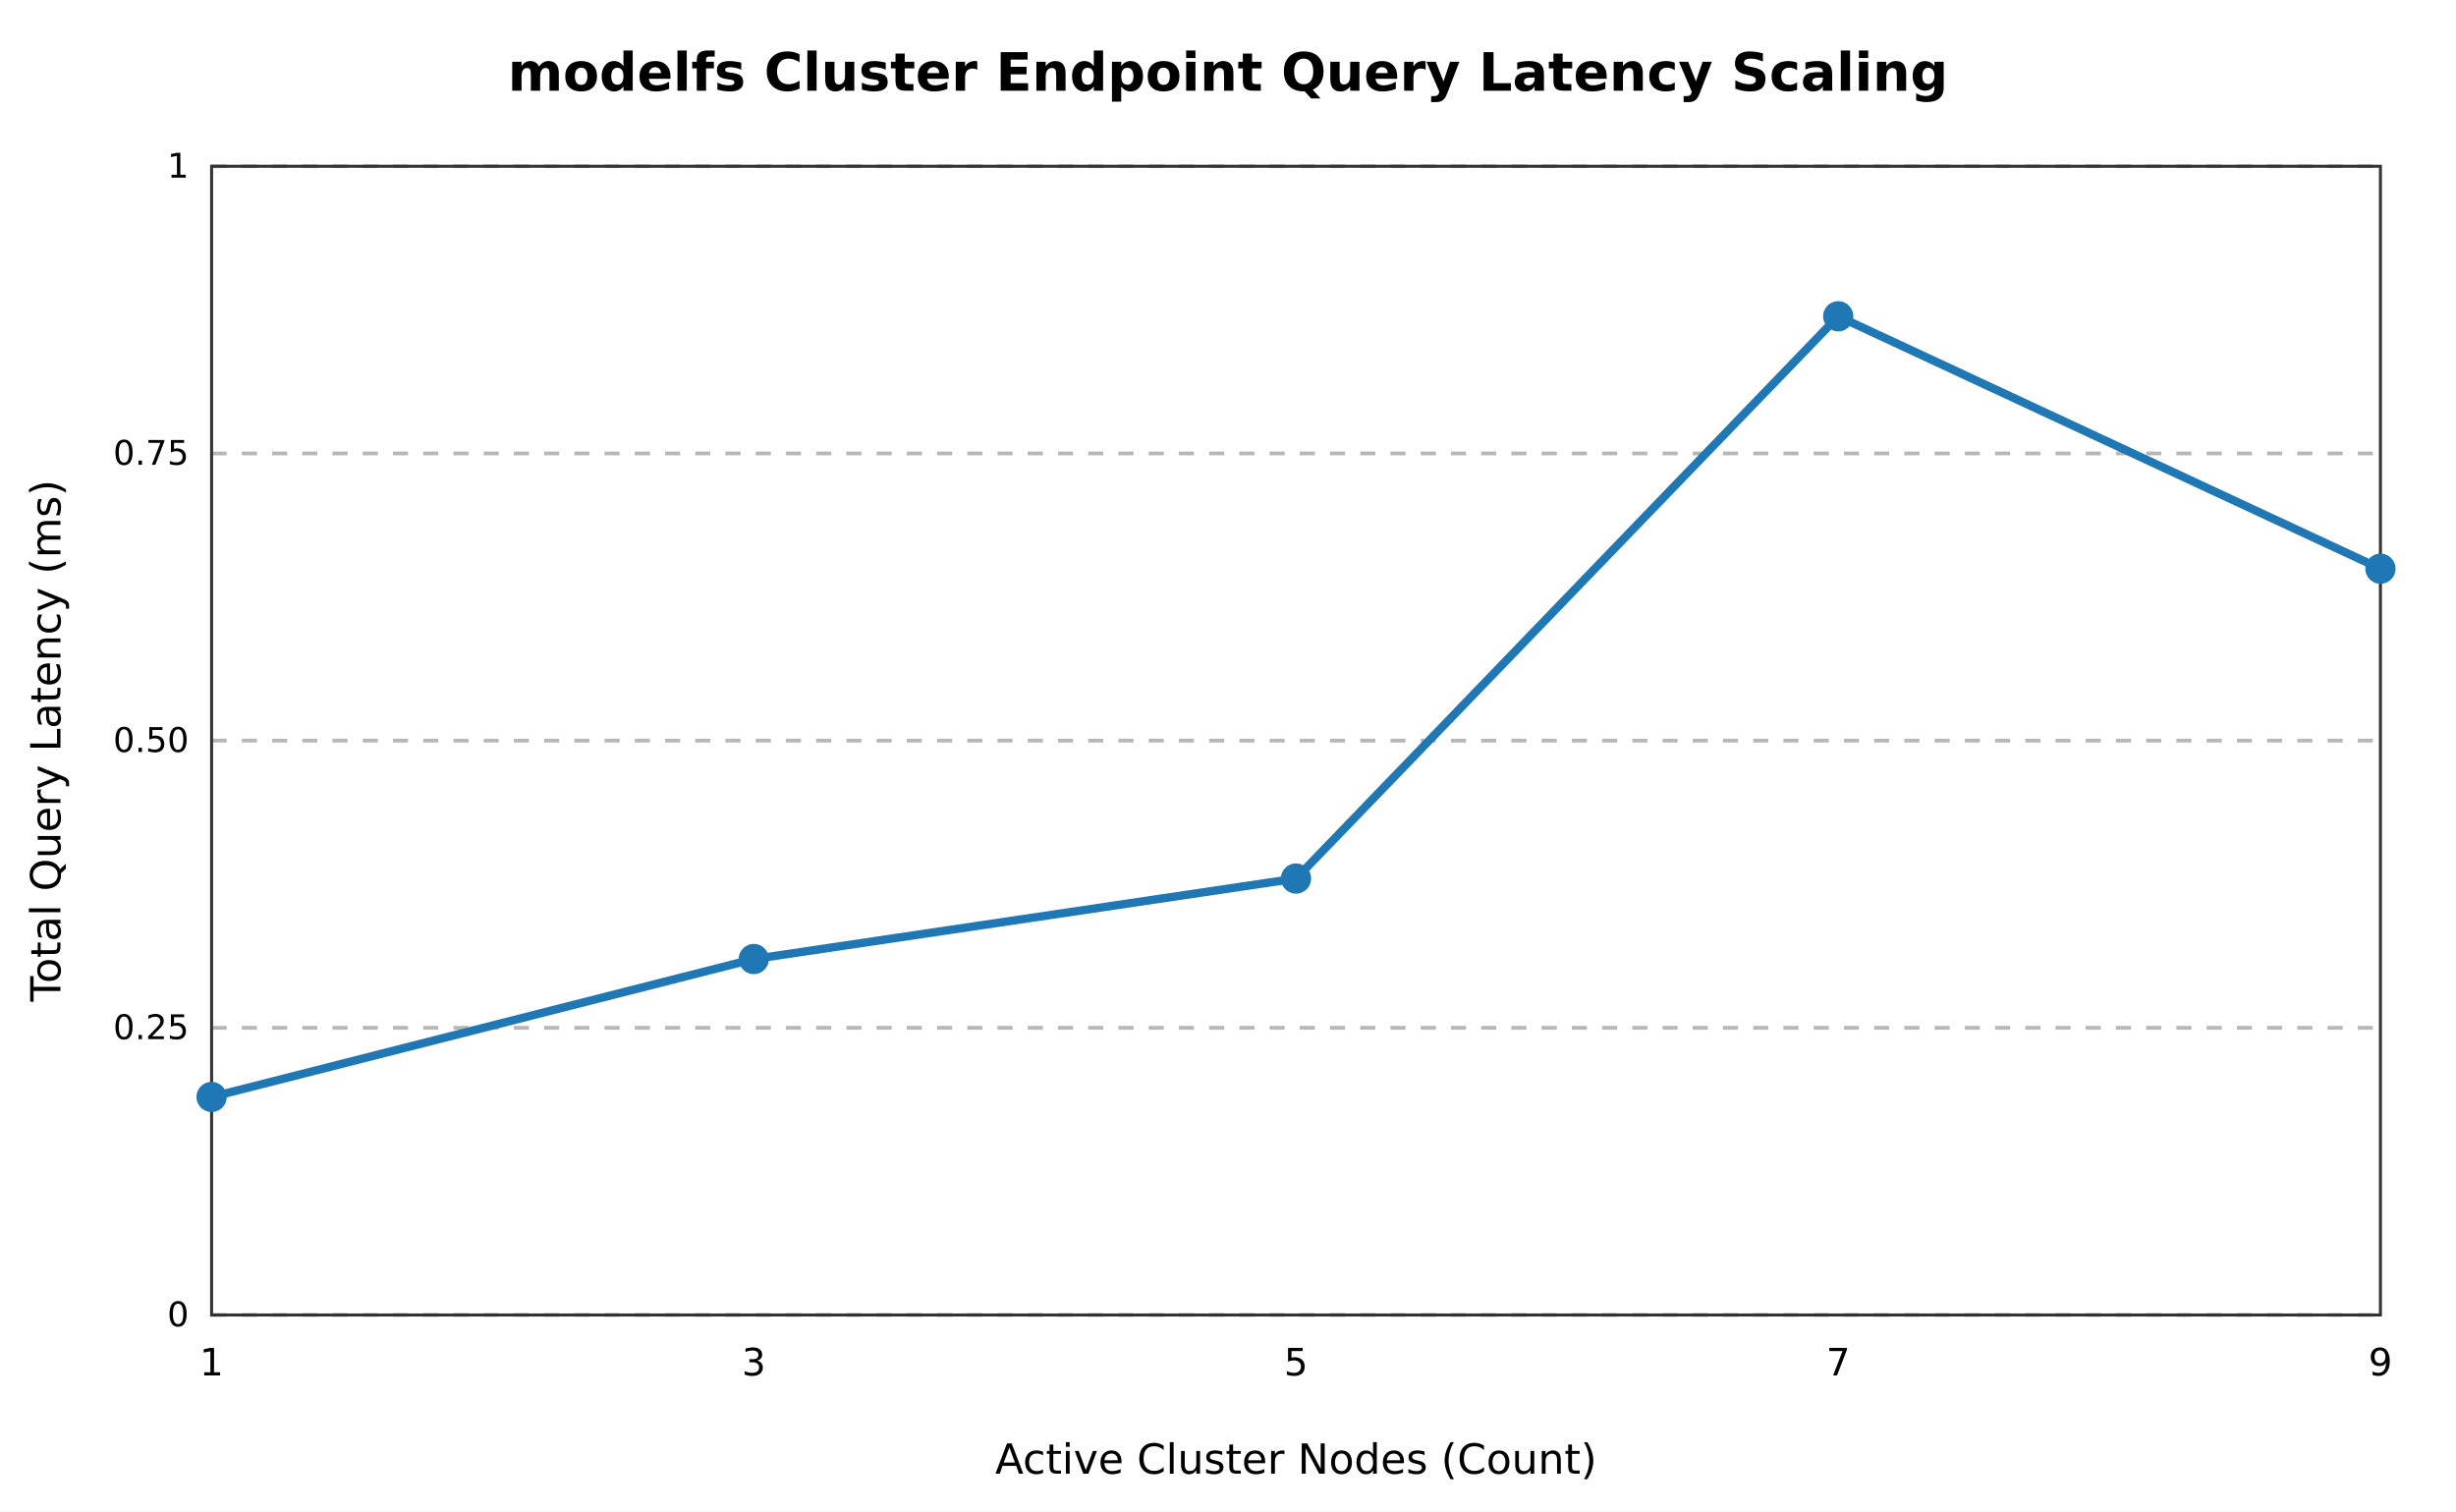
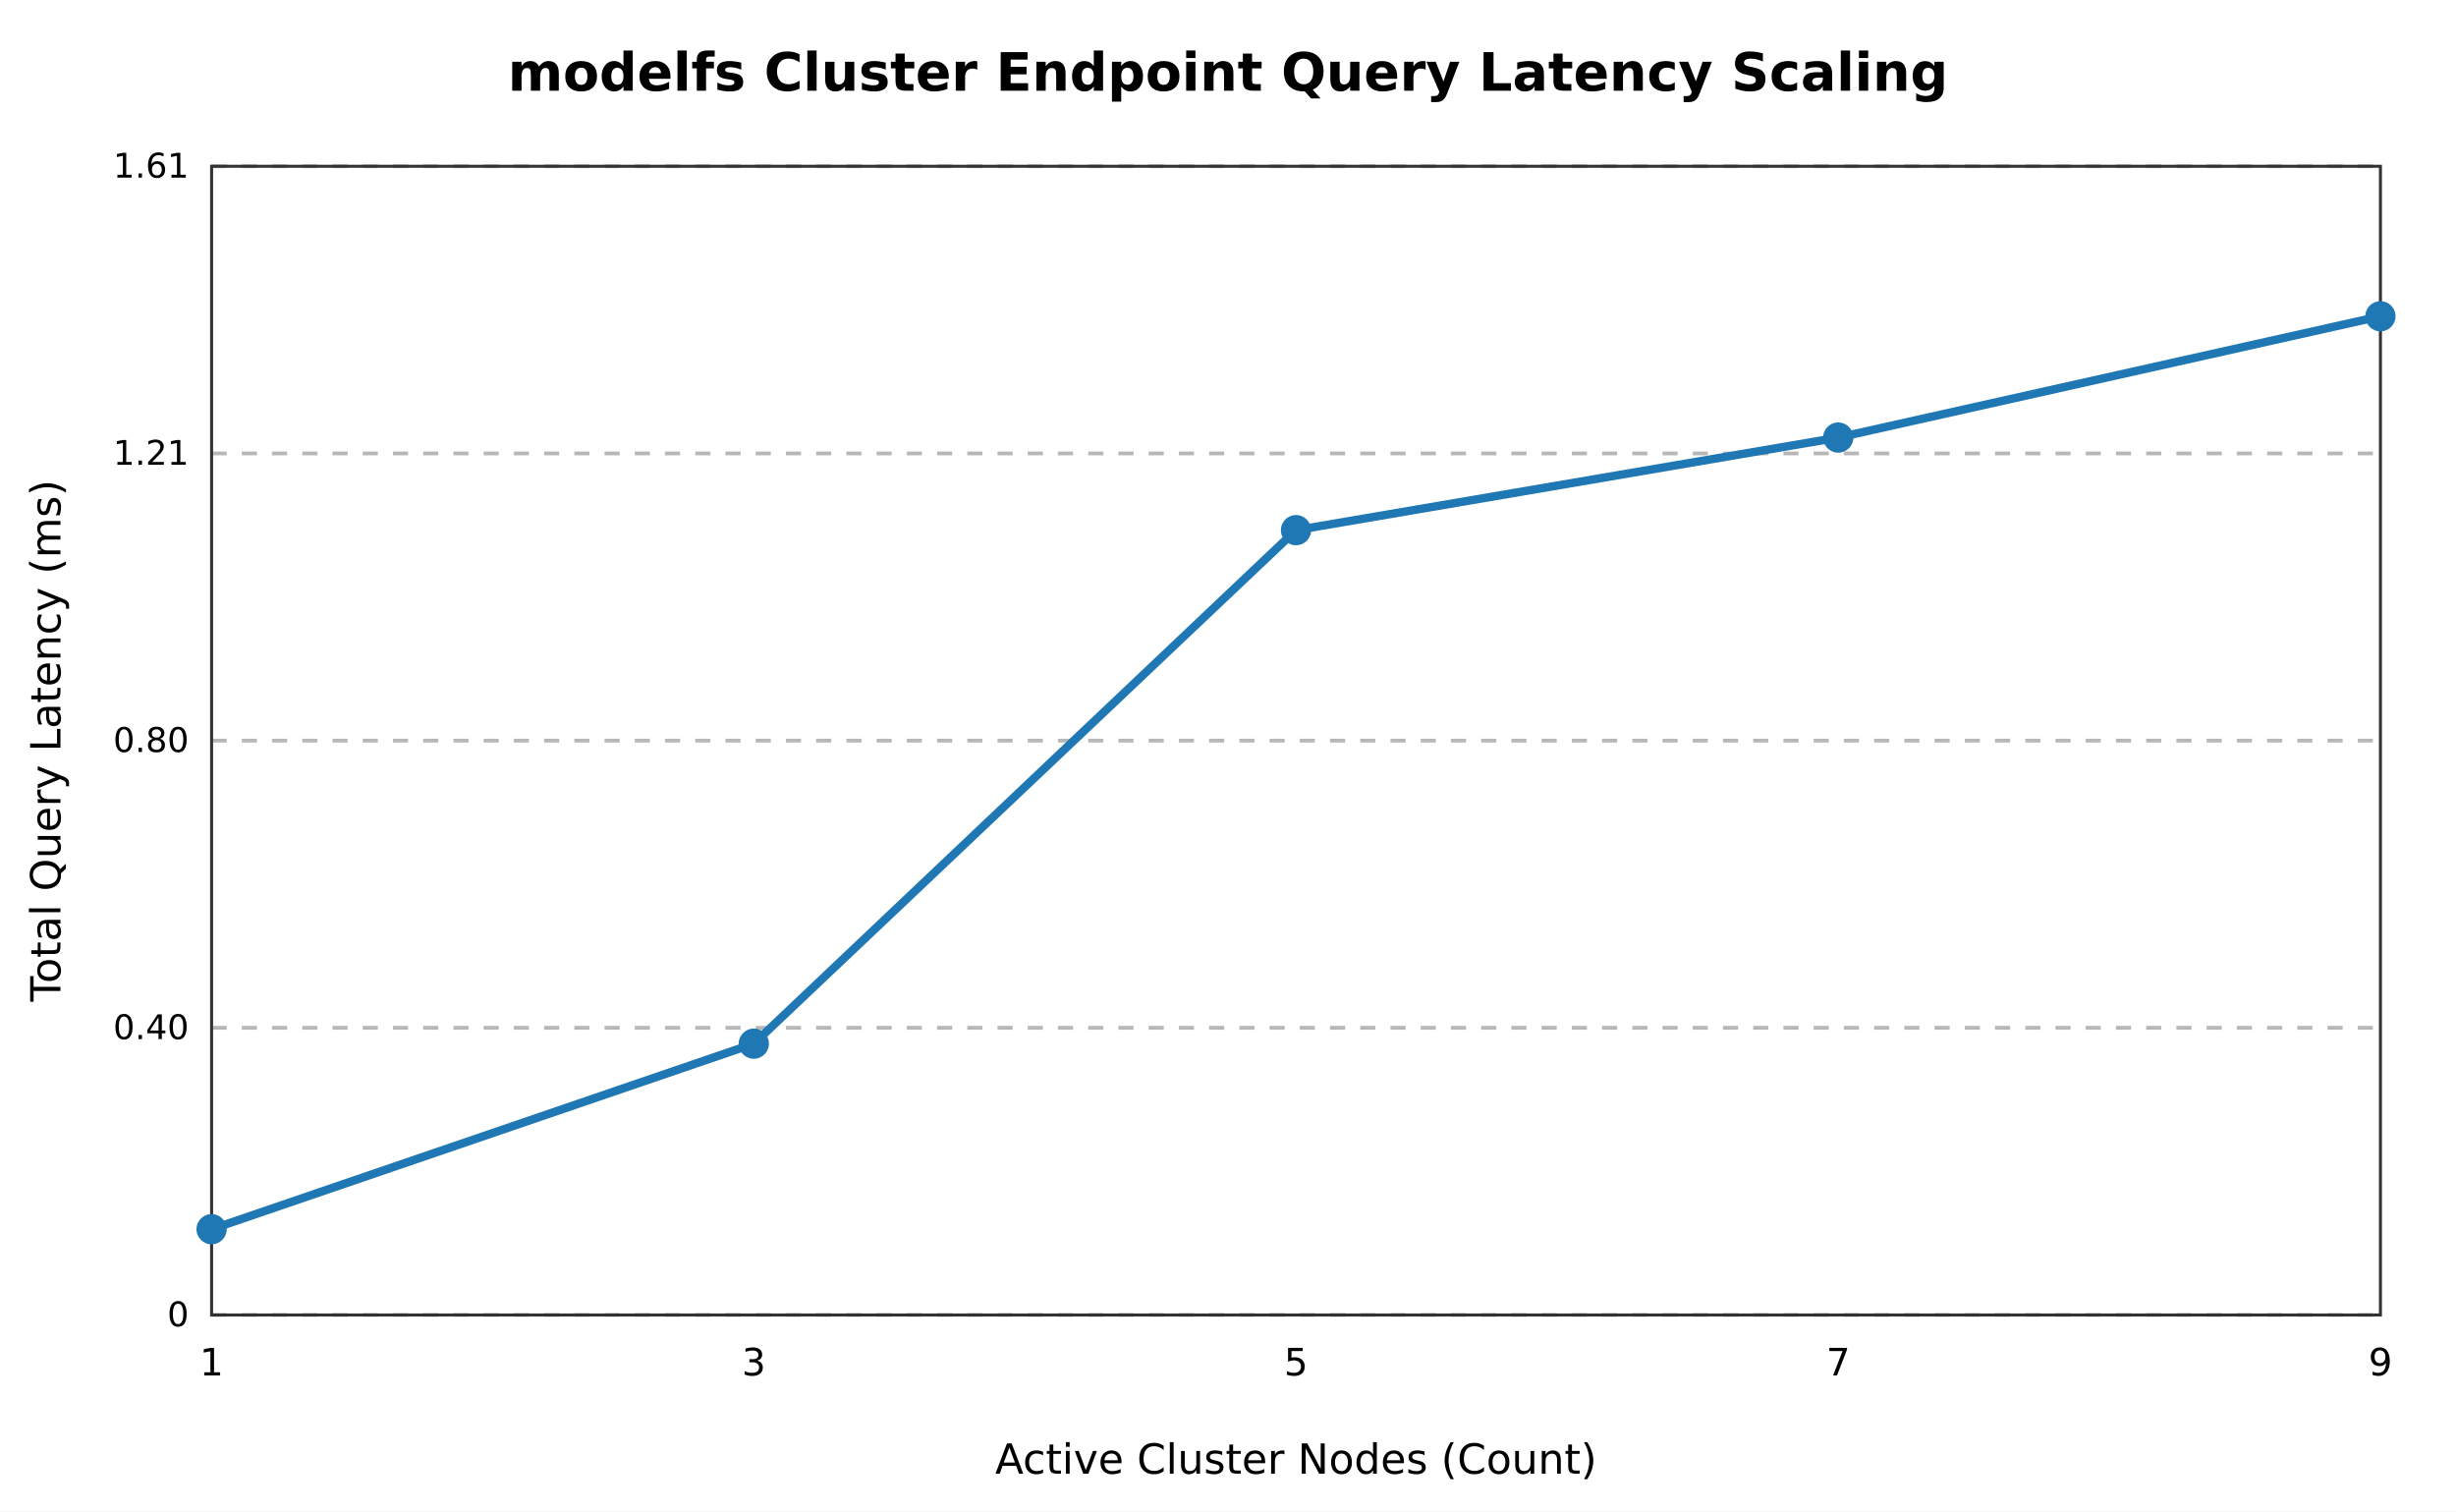
<svg xmlns="http://www.w3.org/2000/svg" width="650" height="400" viewBox="0 0 650 400">
  <rect width="650" height="400" fill="#ffffff" />
  <text x="325.0" y="24" text-anchor="middle" font-family="DejaVu Sans, sans-serif" font-size="14" font-weight="bold">modelfs Cluster Endpoint Query Latency Scaling</text>
  <text x="343.0" y="390" text-anchor="middle" font-family="DejaVu Sans, sans-serif" font-size="11">Active Cluster Nodes (Count)</text>
  <text x="16" y="196.0" text-anchor="middle" transform="rotate(-90 16 196.0)" font-family="DejaVu Sans, sans-serif" font-size="11">Total Query Latency (ms)</text>
  <rect x="56" y="44" width="574" height="304" fill="none" stroke="#333333" stroke-width="0.8" />
  <line x1="56" y1="348.0" x2="630" y2="348.0" stroke="#333333" stroke-dasharray="4 4" stroke-opacity="0.35" />
  <text x="50" y="351.0" text-anchor="end" font-family="DejaVu Sans, sans-serif" font-size="9">0</text>
  <line x1="56" y1="272.0" x2="630" y2="272.0" stroke="#333333" stroke-dasharray="4 4" stroke-opacity="0.35" />
-   <text x="50" y="275.0" text-anchor="end" font-family="DejaVu Sans, sans-serif" font-size="9">0.25</text>
+   <text x="50" y="275.0" text-anchor="end" font-family="DejaVu Sans, sans-serif" font-size="9">0.40</text>
  <line x1="56" y1="196.0" x2="630" y2="196.0" stroke="#333333" stroke-dasharray="4 4" stroke-opacity="0.35" />
-   <text x="50" y="199.0" text-anchor="end" font-family="DejaVu Sans, sans-serif" font-size="9">0.50</text>
+   <text x="50" y="199.0" text-anchor="end" font-family="DejaVu Sans, sans-serif" font-size="9">0.80</text>
  <line x1="56" y1="120.0" x2="630" y2="120.0" stroke="#333333" stroke-dasharray="4 4" stroke-opacity="0.35" />
-   <text x="50" y="123.0" text-anchor="end" font-family="DejaVu Sans, sans-serif" font-size="9">0.75</text>
+   <text x="50" y="123.0" text-anchor="end" font-family="DejaVu Sans, sans-serif" font-size="9">1.21</text>
  <line x1="56" y1="44.0" x2="630" y2="44.0" stroke="#333333" stroke-dasharray="4 4" stroke-opacity="0.35" />
-   <text x="50" y="47.0" text-anchor="end" font-family="DejaVu Sans, sans-serif" font-size="9">1</text>
-   <polyline fill="none" stroke="#1f77b4" stroke-width="2.2" points="56.0,290.3 199.5,253.8 343.0,232.5 486.5,83.7 630.0,150.5" />
-   <circle cx="56.0" cy="290.3" r="4" fill="#1f77b4" />
+   <text x="50" y="47.0" text-anchor="end" font-family="DejaVu Sans, sans-serif" font-size="9">1.61</text>
+   <polyline fill="none" stroke="#1f77b4" stroke-width="2.2" points="56.0,325.3 199.5,276.2 343.0,140.3 486.5,115.8 630.0,83.7" />
+   <circle cx="56.0" cy="325.3" r="4" fill="#1f77b4" />
  <text x="56.0" y="364" text-anchor="middle" font-family="DejaVu Sans, sans-serif" font-size="10">1</text>
-   <circle cx="199.5" cy="253.8" r="4" fill="#1f77b4" />
+   <circle cx="199.5" cy="276.2" r="4" fill="#1f77b4" />
  <text x="199.5" y="364" text-anchor="middle" font-family="DejaVu Sans, sans-serif" font-size="10">3</text>
-   <circle cx="343.0" cy="232.5" r="4" fill="#1f77b4" />
+   <circle cx="343.0" cy="140.3" r="4" fill="#1f77b4" />
  <text x="343.0" y="364" text-anchor="middle" font-family="DejaVu Sans, sans-serif" font-size="10">5</text>
-   <circle cx="486.5" cy="83.7" r="4" fill="#1f77b4" />
+   <circle cx="486.5" cy="115.8" r="4" fill="#1f77b4" />
  <text x="486.5" y="364" text-anchor="middle" font-family="DejaVu Sans, sans-serif" font-size="10">7</text>
-   <circle cx="630.0" cy="150.5" r="4" fill="#1f77b4" />
+   <circle cx="630.0" cy="83.7" r="4" fill="#1f77b4" />
  <text x="630.0" y="364" text-anchor="middle" font-family="DejaVu Sans, sans-serif" font-size="10">9</text>
</svg>
